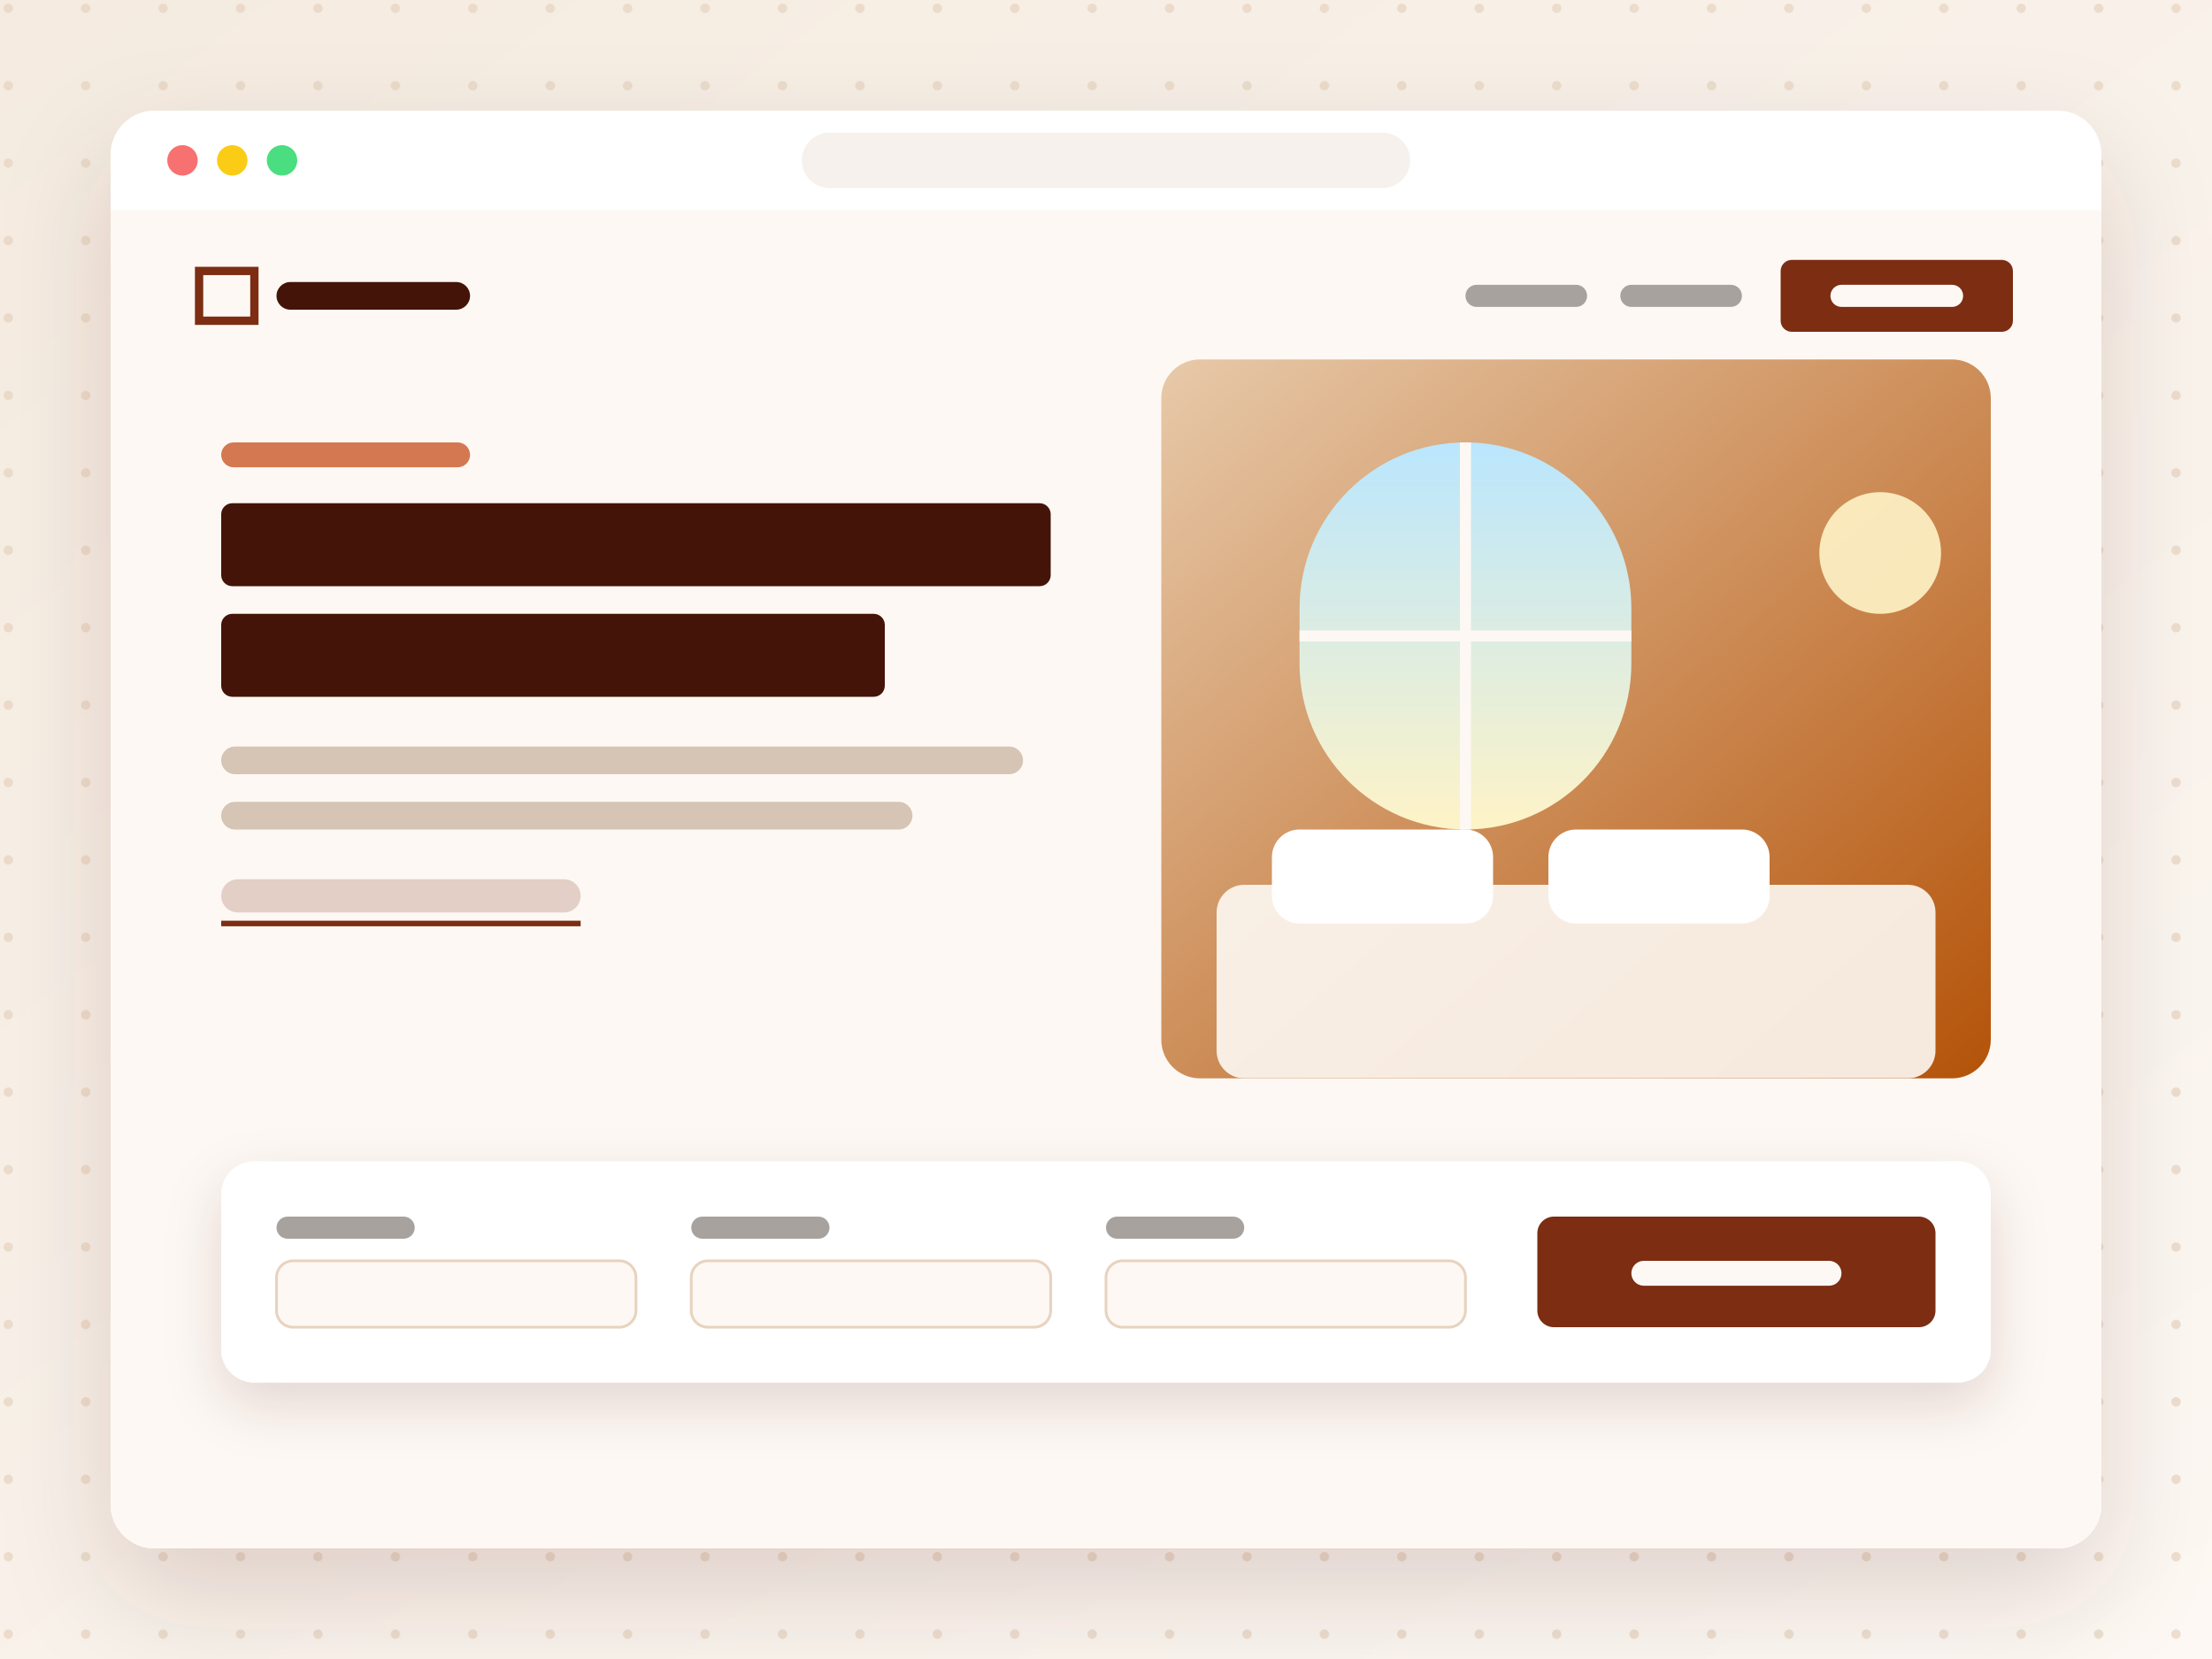
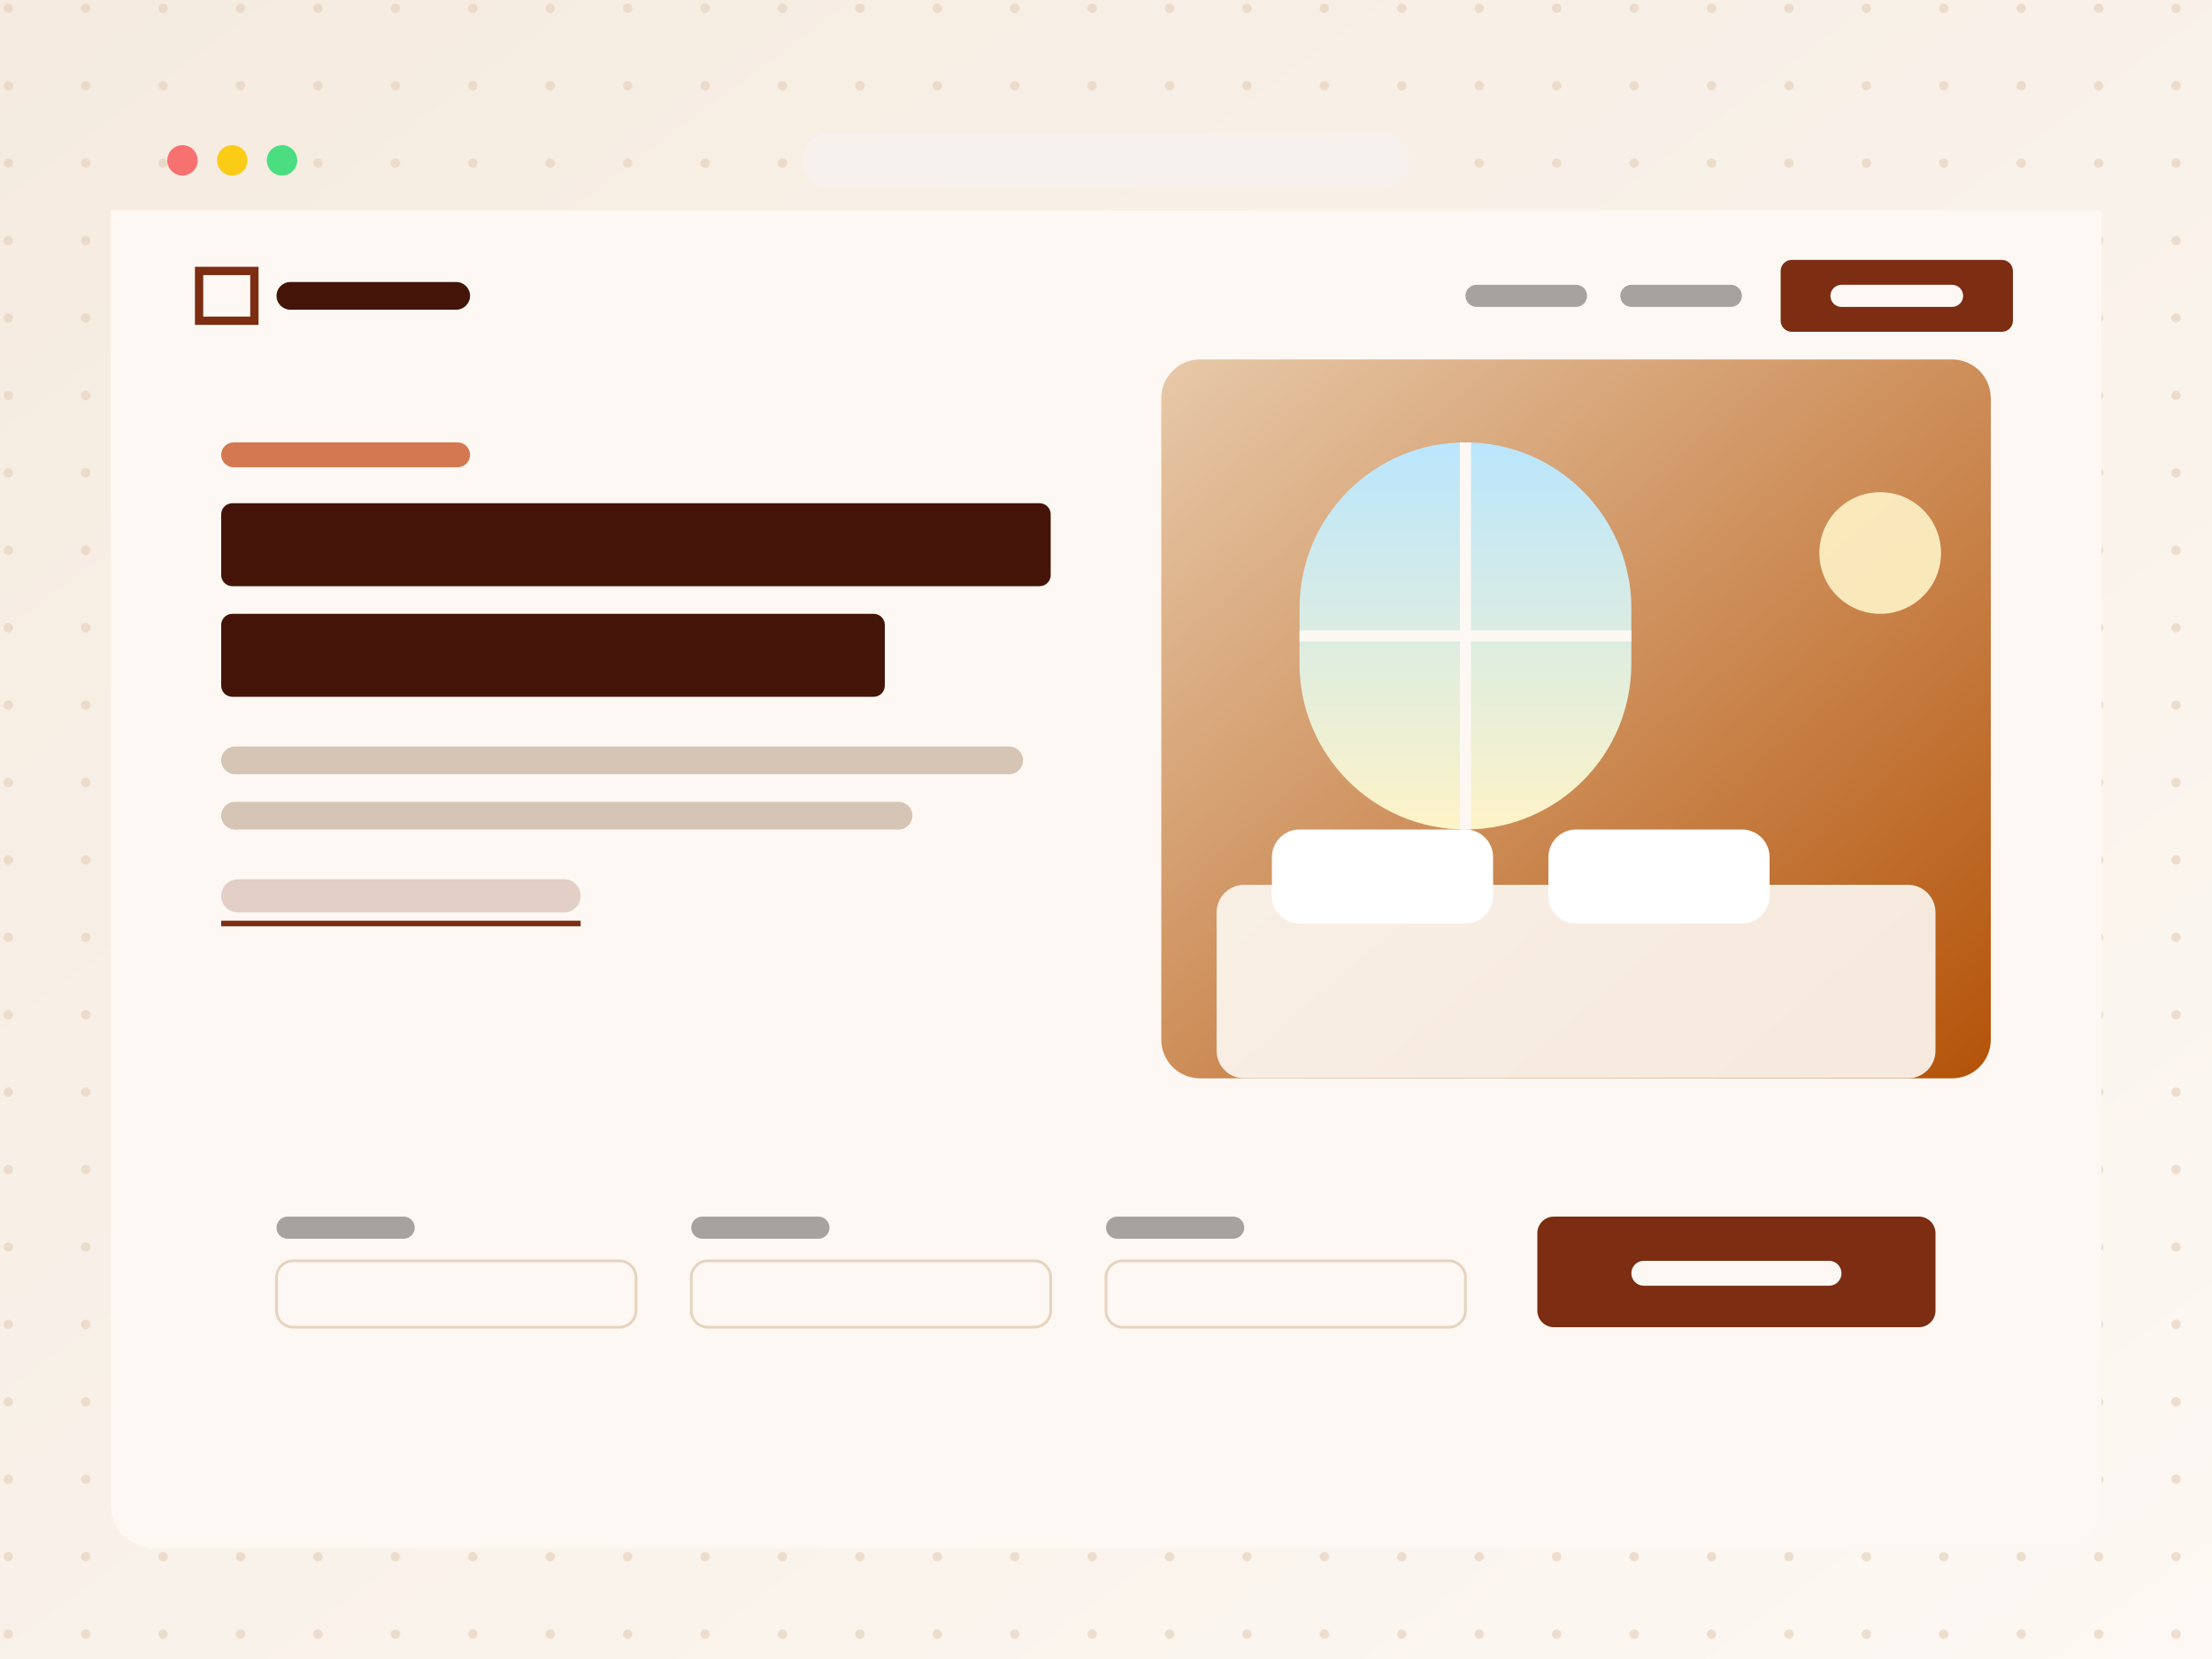
<svg xmlns="http://www.w3.org/2000/svg" viewBox="0 0 800 600">
-   <defs>
-     <linearGradient id="umBg" x1="0" y1="0" x2="1" y2="1">
-       <stop offset="0" stop-color="#f5ebe0" />
-       <stop offset="1" stop-color="#fdf8f3" />
-     </linearGradient>
-     <linearGradient id="umRoom" x1="0" y1="0" x2="1" y2="1">
-       <stop offset="0" stop-color="#e7c9a9" />
-       <stop offset="1" stop-color="#b45309" />
-     </linearGradient>
-     <linearGradient id="umWindow" x1="0" y1="0" x2="0" y2="1">
-       <stop offset="0" stop-color="#bae6fd" />
-       <stop offset="1" stop-color="#fef3c7" />
-     </linearGradient>
-     <pattern id="umDots" width="28" height="28" patternUnits="userSpaceOnUse">
-       <circle cx="3" cy="3" r="1.7" fill="#e7d3bf" opacity=".7" />
-     </pattern>
-     <clipPath id="umClip">
-       <path d="m40 76h720v468a16 16 0 0 1 -16 16h-688a16 16 0 0 1 -16-16z" />
-     </clipPath>
-     <clipPath id="umRoomClip">
-       <rect x="420" y="130" width="300" height="260" rx="14" />
-     </clipPath>
-     <filter id="umShadow" x="-20%" y="-20%" width="140%" height="140%">
-       <feDropShadow dx="0" dy="16" stdDeviation="20" flood-color="#431407" flood-opacity=".15" />
-     </filter>
-     <filter id="umBar" x="-10%" y="-40%" width="120%" height="180%">
-       <feDropShadow dx="0" dy="8" stdDeviation="10" flood-color="#431407" flood-opacity=".14" />
-     </filter>
-   </defs>
-   <rect width="800" height="600" fill="url(#umBg)" />
-   <rect width="800" height="600" fill="url(#umDots)" />
-   <g filter="url(#umShadow)">
-     <rect x="40" y="40" width="720" height="520" rx="16" fill="#fff" />
-   </g>
-   <circle cx="66" cy="58" r="5.5" fill="#f87171" />
-   <circle cx="84" cy="58" r="5.5" fill="#facc15" />
-   <circle cx="102" cy="58" r="5.5" fill="#4ade80" />
-   <rect x="290" y="48" width="220" height="20" rx="10" fill="#f6f1ec" />
-   <g clip-path="url(#umClip)">
-     <rect x="40" y="76" width="720" height="484" fill="#fdf8f3" />
+   <linearGradient id="a" x1="0" x2="1" y1="0" y2="1">
+     <stop offset="0" stop-color="#f5ebe0" />
+     <stop offset="1" stop-color="#fdf8f3" />
+   </linearGradient>
+   <linearGradient id="b" x1="0" x2="1" y1="0" y2="1">
+     <stop offset="0" stop-color="#e7c9a9" />
+     <stop offset="1" stop-color="#b45309" />
+   </linearGradient>
+   <linearGradient id="c" x1="0" x2="0" y1="0" y2="1">
+     <stop offset="0" stop-color="#bae6fd" />
+     <stop offset="1" stop-color="#fef3c7" />
+   </linearGradient>
+   <pattern id="d" height="28" patternUnits="userSpaceOnUse" width="28">
+     <circle cx="3" cy="3" fill="#e7d3bf" opacity=".7" r="1.7" />
+   </pattern>
+   <clipPath id="e">
+     <path d="m40 76h720v468a16 16 0 0 1 -16 16h-688a16 16 0 0 1 -16-16z" />
+   </clipPath>
+   <clipPath id="f">
+     <rect height="260" rx="14" width="300" x="420" y="130" />
+   </clipPath>
+   <path d="m0 0h800v600h-800z" fill="url(#a)" />
+   <path d="m0 0h800v600h-800z" fill="url(#d)" />
+   <circle cx="66" cy="58" fill="#f87171" r="5.5" />
+   <circle cx="84" cy="58" fill="#facc15" r="5.5" />
+   <circle cx="102" cy="58" fill="#4ade80" r="5.5" />
+   <rect fill="#f6f1ec" height="20" rx="10" width="220" x="290" y="48" />
+   <g clip-path="url(#e)">
+     <path d="m40 76h720v484h-720z" fill="#fdf8f3" />
    <path d="m72 98h20v18h-20z" fill="none" stroke="#7c2d12" stroke-width="3" />
-     <rect x="100" y="102" width="70" height="10" rx="5" fill="#431407" />
-     <rect x="530" y="103" width="44" height="8" rx="4" fill="#a8a29e" />
-     <rect x="586" y="103" width="44" height="8" rx="4" fill="#a8a29e" />
-     <rect x="644" y="94" width="84" height="26" rx="4" fill="#7c2d12" />
-     <rect x="662" y="103" width="48" height="8" rx="4" fill="#fdf8f3" />
-     <rect x="80" y="160" width="90" height="9" rx="4.5" fill="#c2410c" opacity=".7" />
-     <rect x="80" y="182" width="300" height="30" rx="4" fill="#431407" />
-     <rect x="80" y="222" width="240" height="30" rx="4" fill="#431407" />
-     <rect x="80" y="270" width="290" height="10" rx="5" fill="#d6c4b4" />
-     <rect x="80" y="290" width="250" height="10" rx="5" fill="#d6c4b4" />
-     <rect x="80" y="318" width="130" height="12" rx="6" fill="#7c2d12" opacity=".2" />
+     <rect fill="#431407" height="10" rx="5" width="70" x="100" y="102" />
+     <rect fill="#a8a29e" height="8" rx="4" width="44" x="530" y="103" />
+     <rect fill="#a8a29e" height="8" rx="4" width="44" x="586" y="103" />
+     <rect fill="#7c2d12" height="26" rx="4" width="84" x="644" y="94" />
+     <rect fill="#fdf8f3" height="8" rx="4" width="48" x="662" y="103" />
+     <rect fill="#c2410c" height="9" opacity=".7" rx="4.5" width="90" x="80" y="160" />
+     <rect fill="#431407" height="30" rx="4" width="300" x="80" y="182" />
+     <rect fill="#431407" height="30" rx="4" width="240" x="80" y="222" />
+     <rect fill="#d6c4b4" height="10" rx="5" width="290" x="80" y="270" />
+     <rect fill="#d6c4b4" height="10" rx="5" width="250" x="80" y="290" />
+     <rect fill="#7c2d12" height="12" opacity=".2" rx="6" width="130" x="80" y="318" />
    <path d="m80 334h130" stroke="#7c2d12" stroke-width="2" />
-     <rect x="420" y="130" width="300" height="260" rx="14" fill="url(#umRoom)" />
-     <g clip-path="url(#umRoomClip)">
-       <rect x="470" y="160" width="120" height="140" rx="60" fill="url(#umWindow)" />
+     <rect fill="url(#b)" height="260" rx="14" width="300" x="420" y="130" />
+     <g clip-path="url(#f)">
+       <rect fill="url(#c)" height="140" rx="60" width="120" x="470" y="160" />
      <path d="m530 160v140m-60-70h120" stroke="#fdf8f3" stroke-width="4" />
-       <rect x="440" y="320" width="260" height="70" rx="10" fill="#fdf8f3" opacity=".9" />
-       <rect x="460" y="300" width="80" height="34" rx="10" fill="#fff" />
-       <rect x="560" y="300" width="80" height="34" rx="10" fill="#fff" />
-       <circle cx="680" cy="200" r="22" fill="#fef3c7" opacity=".9" />
+       <rect fill="#fdf8f3" height="70" opacity=".9" rx="10" width="260" x="440" y="320" />
+       <rect fill="#fff" height="34" rx="10" width="80" x="460" y="300" />
+       <rect fill="#fff" height="34" rx="10" width="80" x="560" y="300" />
+       <circle cx="680" cy="200" fill="#fef3c7" opacity=".9" r="22" />
    </g>
-     <g filter="url(#umBar)">
-       <rect x="80" y="420" width="640" height="80" rx="12" fill="#fff" />
-     </g>
-     <rect x="100" y="440" width="50" height="8" rx="4" fill="#a8a29e" />
-     <rect x="100" y="456" width="130" height="24" rx="6" fill="#fdf8f3" stroke="#e7d3bf" />
-     <rect x="250" y="440" width="50" height="8" rx="4" fill="#a8a29e" />
-     <rect x="250" y="456" width="130" height="24" rx="6" fill="#fdf8f3" stroke="#e7d3bf" />
-     <rect x="400" y="440" width="50" height="8" rx="4" fill="#a8a29e" />
-     <rect x="400" y="456" width="130" height="24" rx="6" fill="#fdf8f3" stroke="#e7d3bf" />
-     <rect x="556" y="440" width="144" height="40" rx="6" fill="#7c2d12" />
-     <rect x="590" y="456" width="76" height="9" rx="4.5" fill="#fdf8f3" />
+     <rect fill="#a8a29e" height="8" rx="4" width="50" x="100" y="440" />
+     <rect fill="#fdf8f3" height="24" rx="6" stroke="#e7d3bf" width="130" x="100" y="456" />
+     <rect fill="#a8a29e" height="8" rx="4" width="50" x="250" y="440" />
+     <rect fill="#fdf8f3" height="24" rx="6" stroke="#e7d3bf" width="130" x="250" y="456" />
+     <rect fill="#a8a29e" height="8" rx="4" width="50" x="400" y="440" />
+     <rect fill="#fdf8f3" height="24" rx="6" stroke="#e7d3bf" width="130" x="400" y="456" />
+     <rect fill="#7c2d12" height="40" rx="6" width="144" x="556" y="440" />
+     <rect fill="#fdf8f3" height="9" rx="4.5" width="76" x="590" y="456" />
  </g>
</svg>
